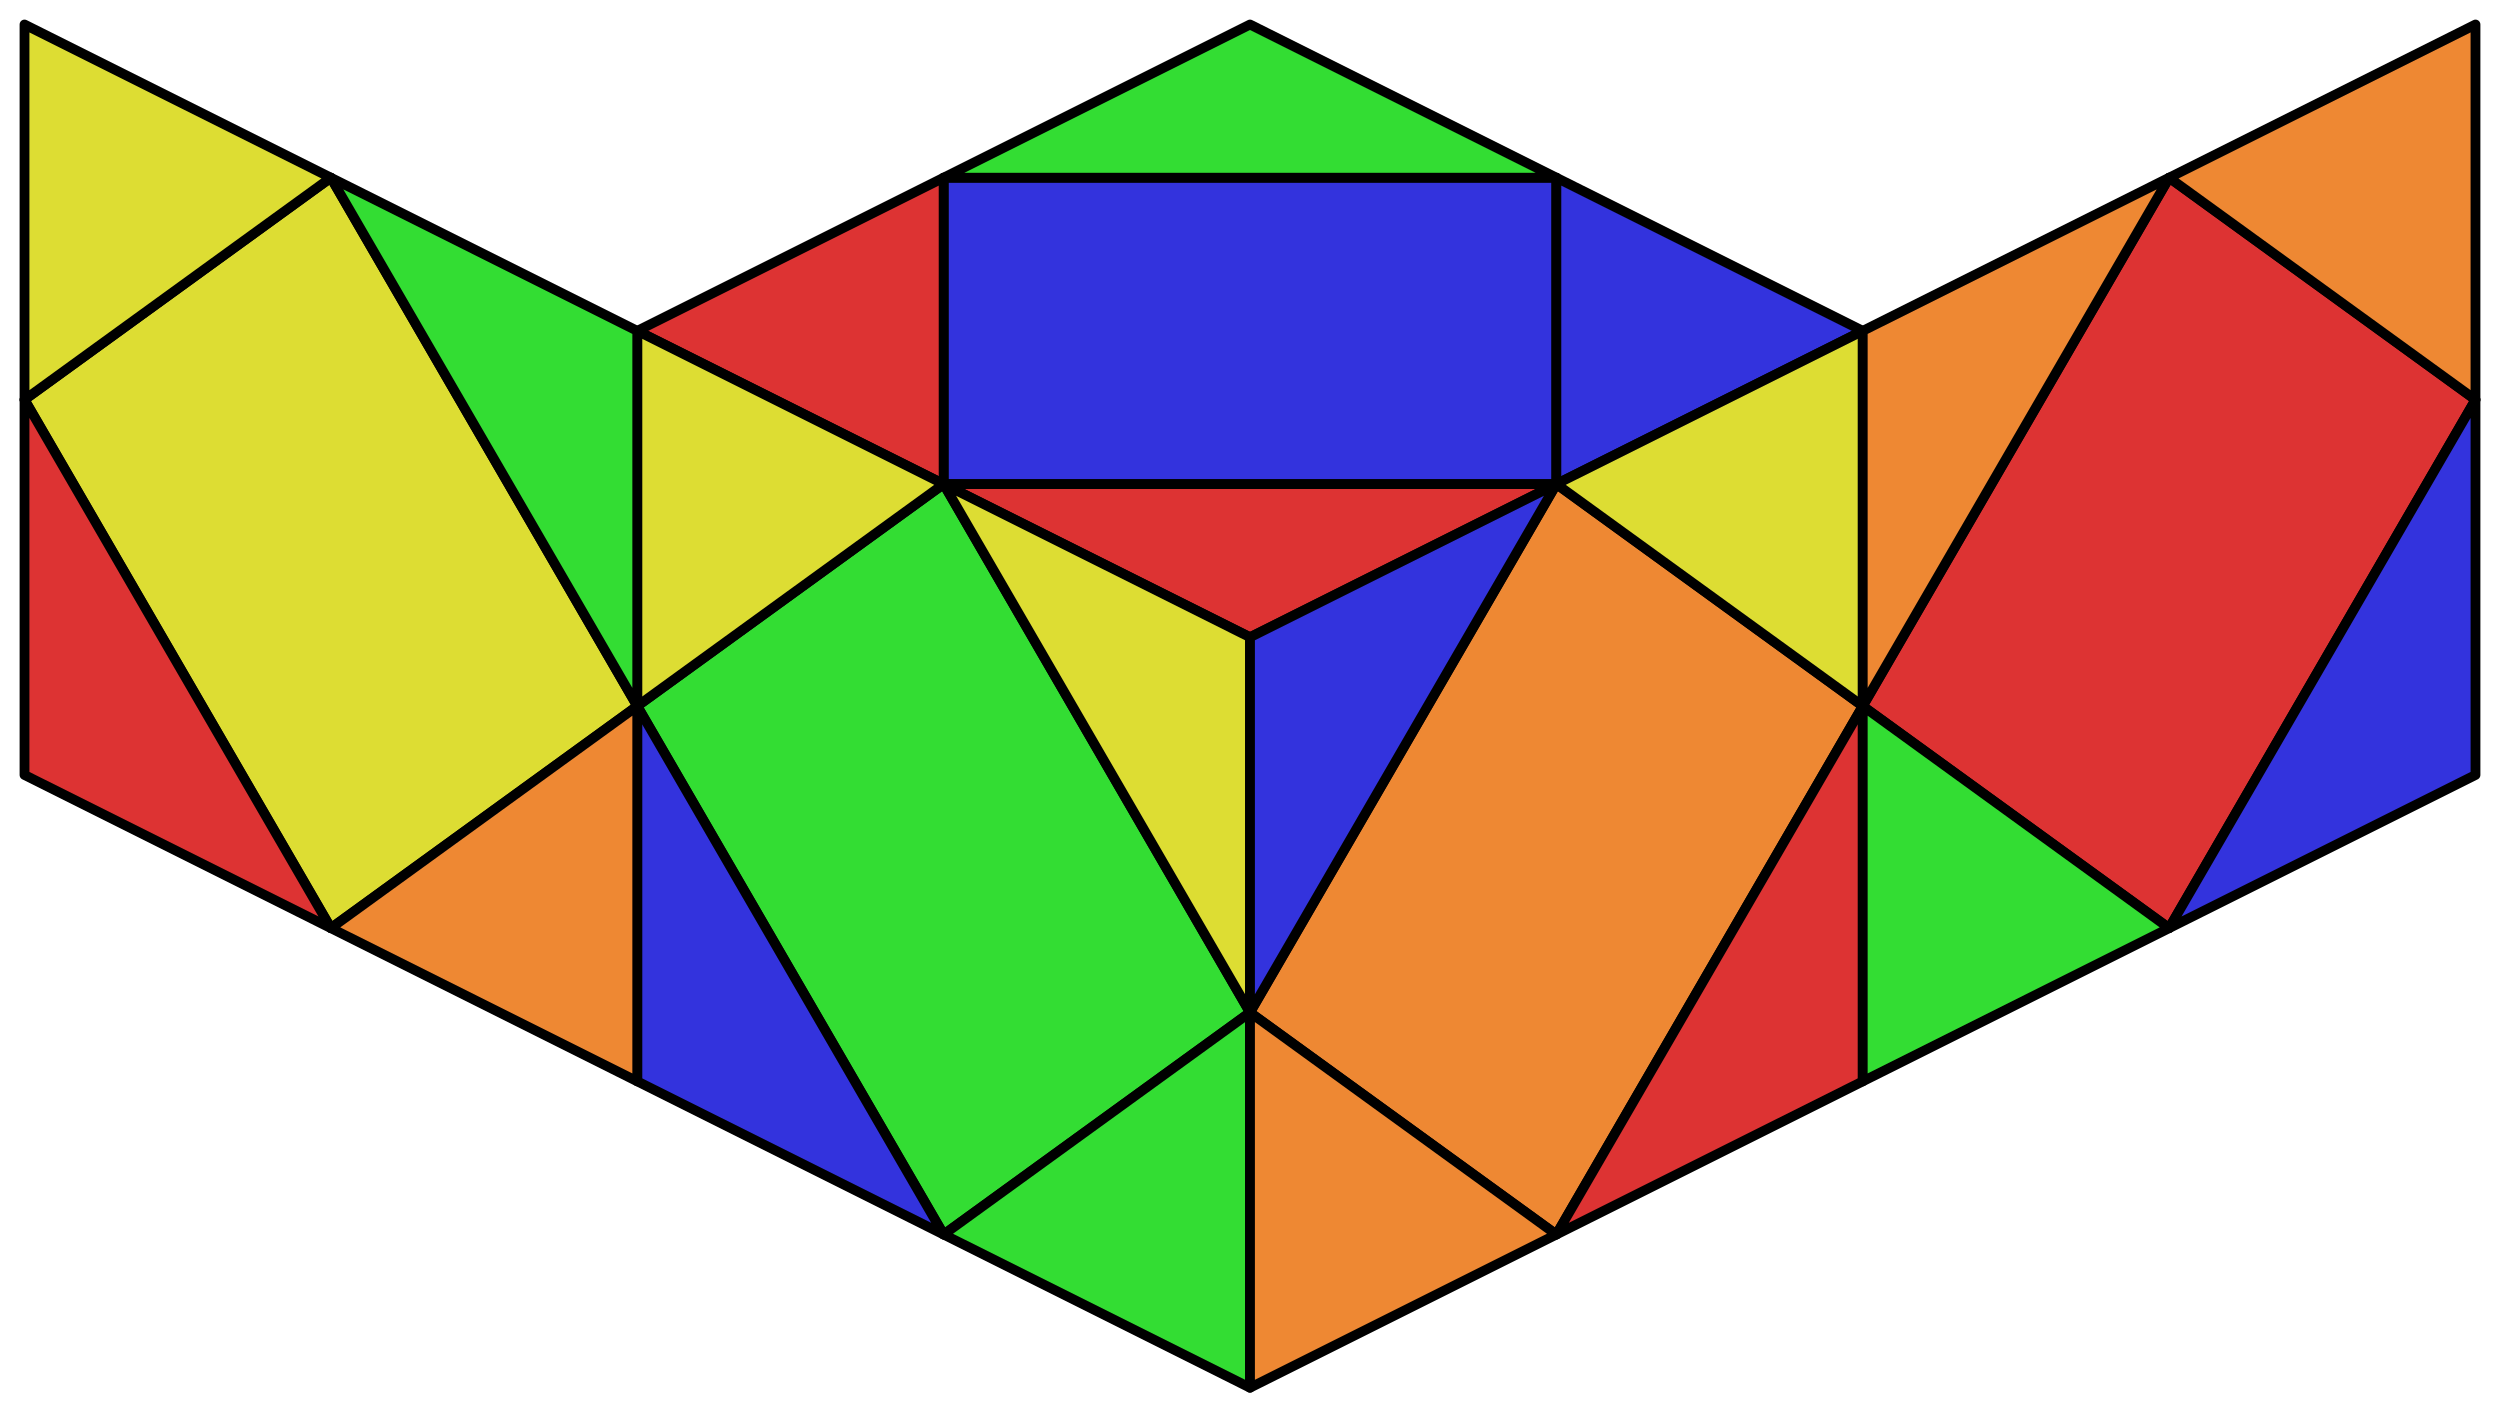
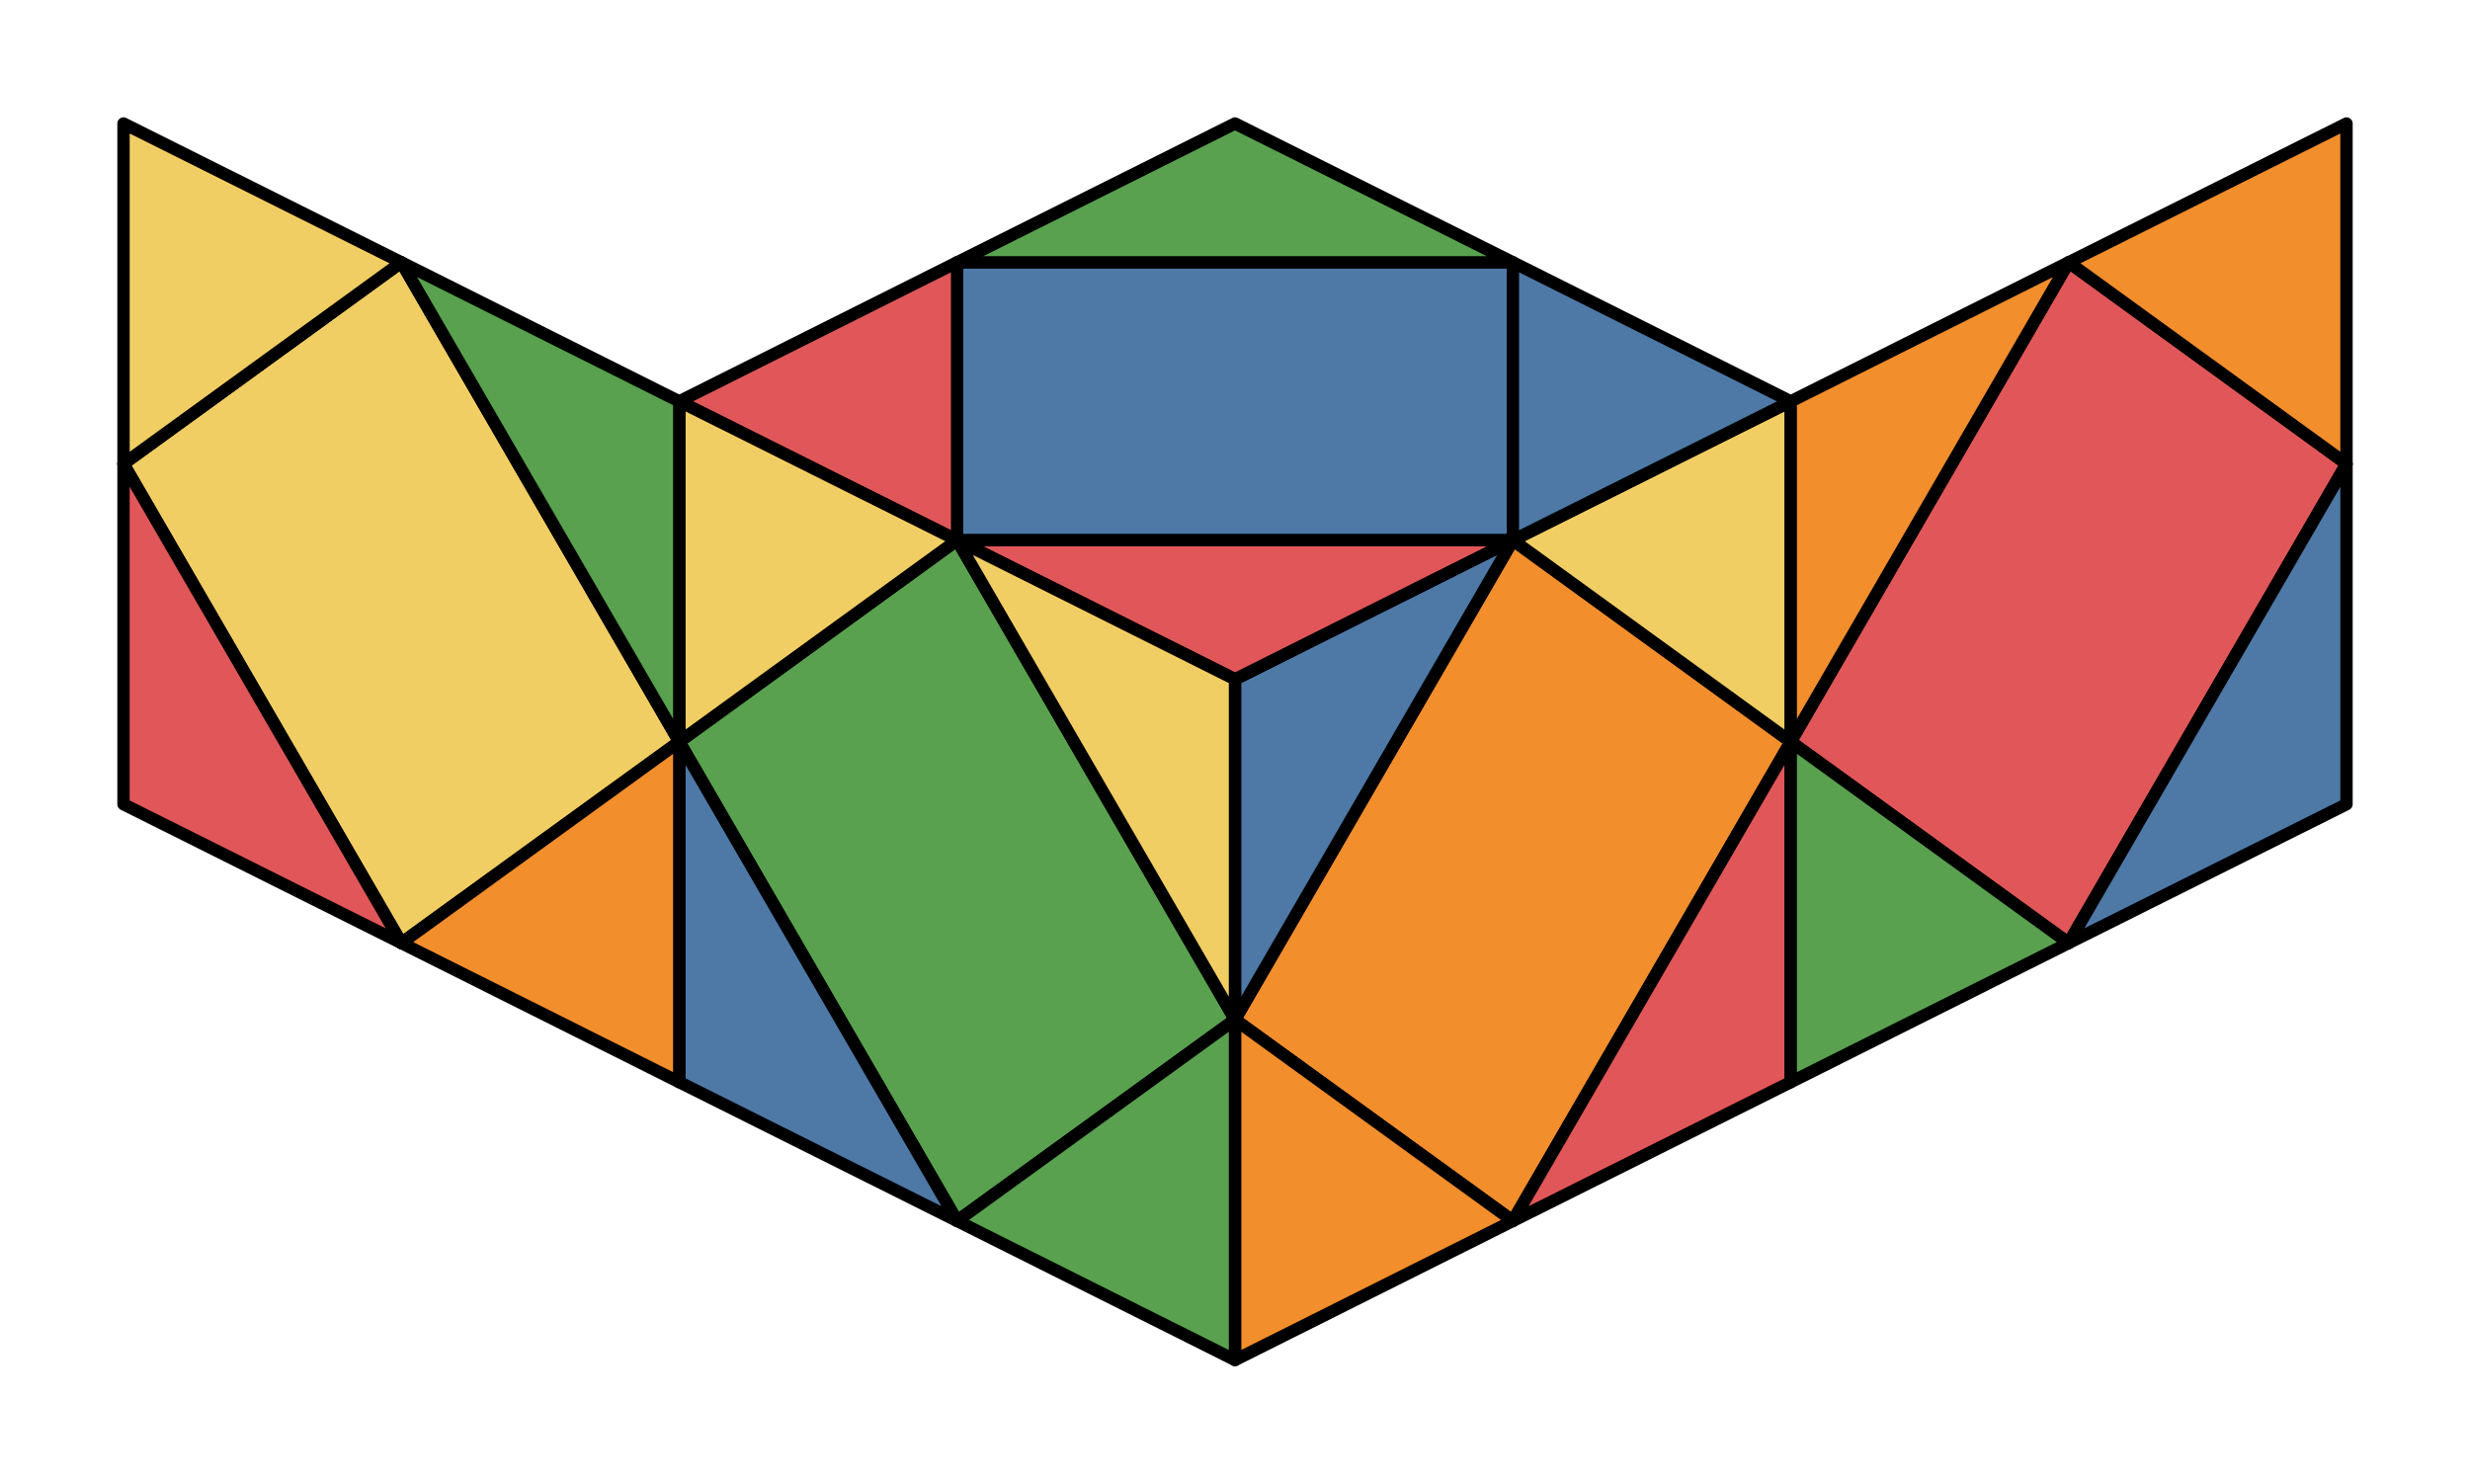
- <svg xmlns="http://www.w3.org/2000/svg" viewBox="0 0 510.0 288.093">
+ <svg xmlns="http://www.w3.org/2000/svg" viewBox="0 0 100.0 60.057">
  <style>
- polygon { stroke: black; stroke-width: 2px; stroke-linejoin: round;}
- .white {fill: #eee;}
- .green {fill: #3d3;}
- .red {fill: #d33;}
- .blue {fill: #33d;}
- .orange {fill: #e83;}
- .yellow {fill: #dd3;}
+ polygon { stroke: black; stroke-width: 0.5px; stroke-linejoin: round;}
</style>
-   <polygon class="blue" points="192.5 98.75 317.5 98.75 317.5 36.25 192.5 36.25" />
-   <polygon class="green" points="192.5 98.75 255 206.547 192.5 251.843 130 144.047" />
-   <polygon class="orange" points="317.5 98.75 380 144.047 317.5 251.843 255 206.547" />
-   <polygon class="red" points="442.5 36.25 505.0 81.547 442.5 189.343 380 144.047" />
-   <polygon class="yellow" points="67.5 36.25 130 144.047 67.5 189.343 5.0 81.547" />
-   <polygon class="red" points="192.5 36.25 130 67.5 192.5 98.75" />
-   <polygon class="red" points="192.5 98.75 255 130 317.5 98.75" />
-   <polygon class="blue" points="317.5 98.75 380 67.5 317.5 36.25" />
-   <polygon class="green" points="317.5 36.25 255 5 192.5 36.25" />
-   <polygon class="yellow" points="130 67.5 192.5 98.75 130 144.047" />
-   <polygon class="yellow" points="192.5 98.75 255 130 255 206.547" />
-   <polygon class="green" points="255 206.547 192.5 251.843 255 283.093" />
-   <polygon class="blue" points="130 144.047 130 220.593 192.5 251.843" />
-   <polygon class="blue" points="255 130 317.5 98.75 255 206.547" />
-   <polygon class="yellow" points="317.5 98.75 380 67.5 380 144.047" />
-   <polygon class="red" points="380 144.047 317.5 251.843 380 220.593" />
-   <polygon class="orange" points="255 206.547 255 283.093 317.5 251.843" />
-   <polygon class="orange" points="380 67.5 442.5 36.25 380 144.047" />
-   <polygon class="orange" points="442.5 36.25 505.0 5 505.0 81.547" />
-   <polygon class="blue" points="505.0 81.547 442.5 189.343 505.0 158.093" />
-   <polygon class="green" points="380 144.047 442.5 189.343 380 220.593" />
-   <polygon class="yellow" points="5.0 5.0 67.5 36.25 5.0 81.547" />
-   <polygon class="green" points="67.5 36.25 130 67.5 130 144.047" />
-   <polygon class="orange" points="130 144.047 67.5 189.343 130 220.593" />
-   <polygon class="red" points="5.0 81.547 5.0 158.093 67.5 189.343" />
+   <polygon fill="#4E79A7" points="38.75 21.87 61.25 21.87 61.25 10.62 38.75 10.62" />
+   <polygon fill="#59A14F" points="38.75 21.87 50.00 41.28 38.75 49.43 27.50 30.03" />
+   <polygon fill="#F28E2B" points="61.25 21.87 72.50 30.03 61.25 49.43 50.00 41.28" />
+   <polygon fill="#E15759" points="83.75 10.62 95.00 18.78 83.75 38.18 72.50 30.03" />
+   <polygon fill="#F1CE63" points="16.25 10.62 27.50 30.03 16.25 38.18 5.00 18.78" />
+   <polygon fill="#4E79A7" points="50.00 27.50 61.25 21.87 50.00 41.28" />
+   <polygon fill="#F1CE63" points="61.25 21.87 72.50 16.25 72.50 30.03" />
+   <polygon fill="#E15759" points="72.50 30.03 61.25 49.43 72.50 43.81" />
+   <polygon fill="#F28E2B" points="50.00 41.28 50.00 55.06 61.25 49.43" />
+   <polygon fill="#E15759" points="38.75 10.62 27.50 16.25 38.75 21.87" />
+   <polygon fill="#E15759" points="38.75 21.87 50.00 27.50 61.25 21.87" />
+   <polygon fill="#4E79A7" points="61.25 21.87 72.50 16.25 61.25 10.62" />
+   <polygon fill="#59A14F" points="61.25 10.62 50.00 5.00 38.75 10.62" />
+   <polygon fill="#F1CE63" points="27.50 16.25 38.75 21.87 27.50 30.03" />
+   <polygon fill="#F1CE63" points="38.75 21.87 50.00 27.50 50.00 41.28" />
+   <polygon fill="#59A14F" points="50.00 41.28 38.75 49.43 50.00 55.06" />
+   <polygon fill="#4E79A7" points="27.50 30.03 27.50 43.81 38.75 49.43" />
+   <polygon fill="#F28E2B" points="72.50 16.25 83.75 10.62 72.50 30.03" />
+   <polygon fill="#F28E2B" points="83.75 10.62 95.00 5.00 95.00 18.78" />
+   <polygon fill="#4E79A7" points="95.00 18.78 83.75 38.18 95.00 32.56" />
+   <polygon fill="#59A14F" points="72.50 30.03 83.75 38.18 72.50 43.81" />
+   <polygon fill="#F1CE63" points="5.00 5.00 16.25 10.62 5.00 18.78" />
+   <polygon fill="#59A14F" points="16.25 10.62 27.50 16.25 27.50 30.03" />
+   <polygon fill="#F28E2B" points="27.50 30.03 16.25 38.18 27.50 43.81" />
+   <polygon fill="#E15759" points="5.00 18.78 5.00 32.56 16.25 38.18" />
</svg>
